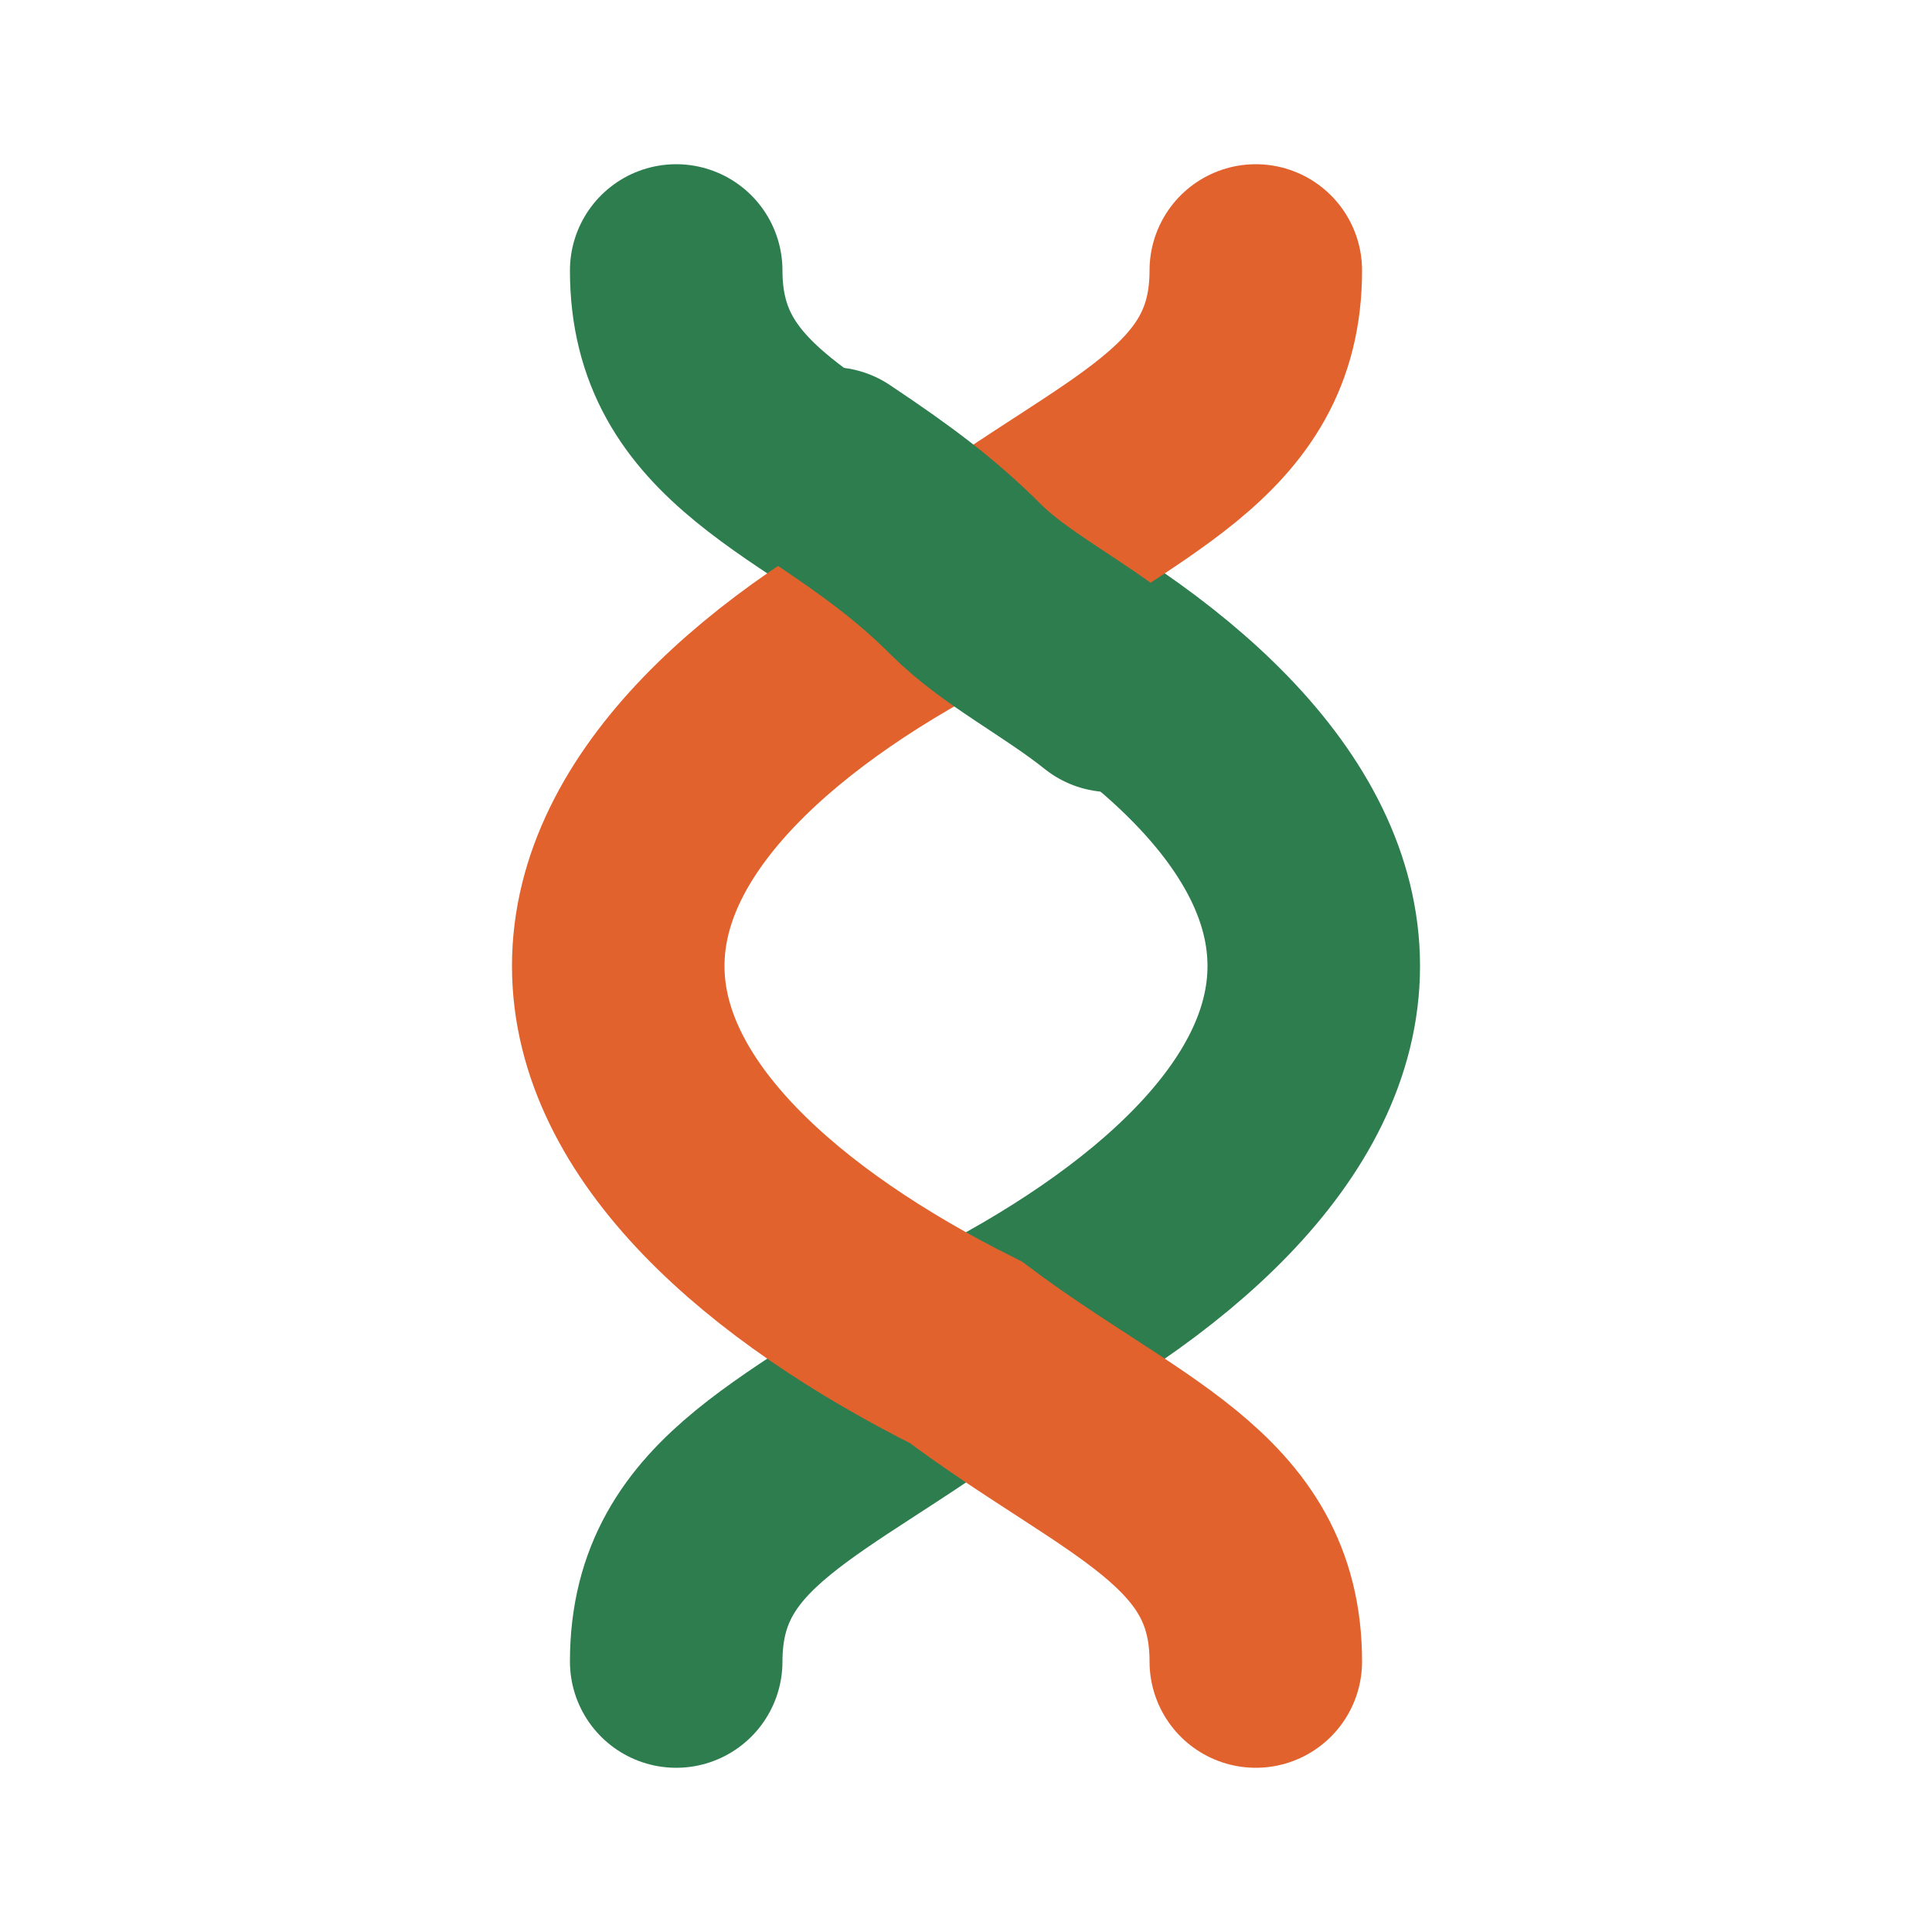
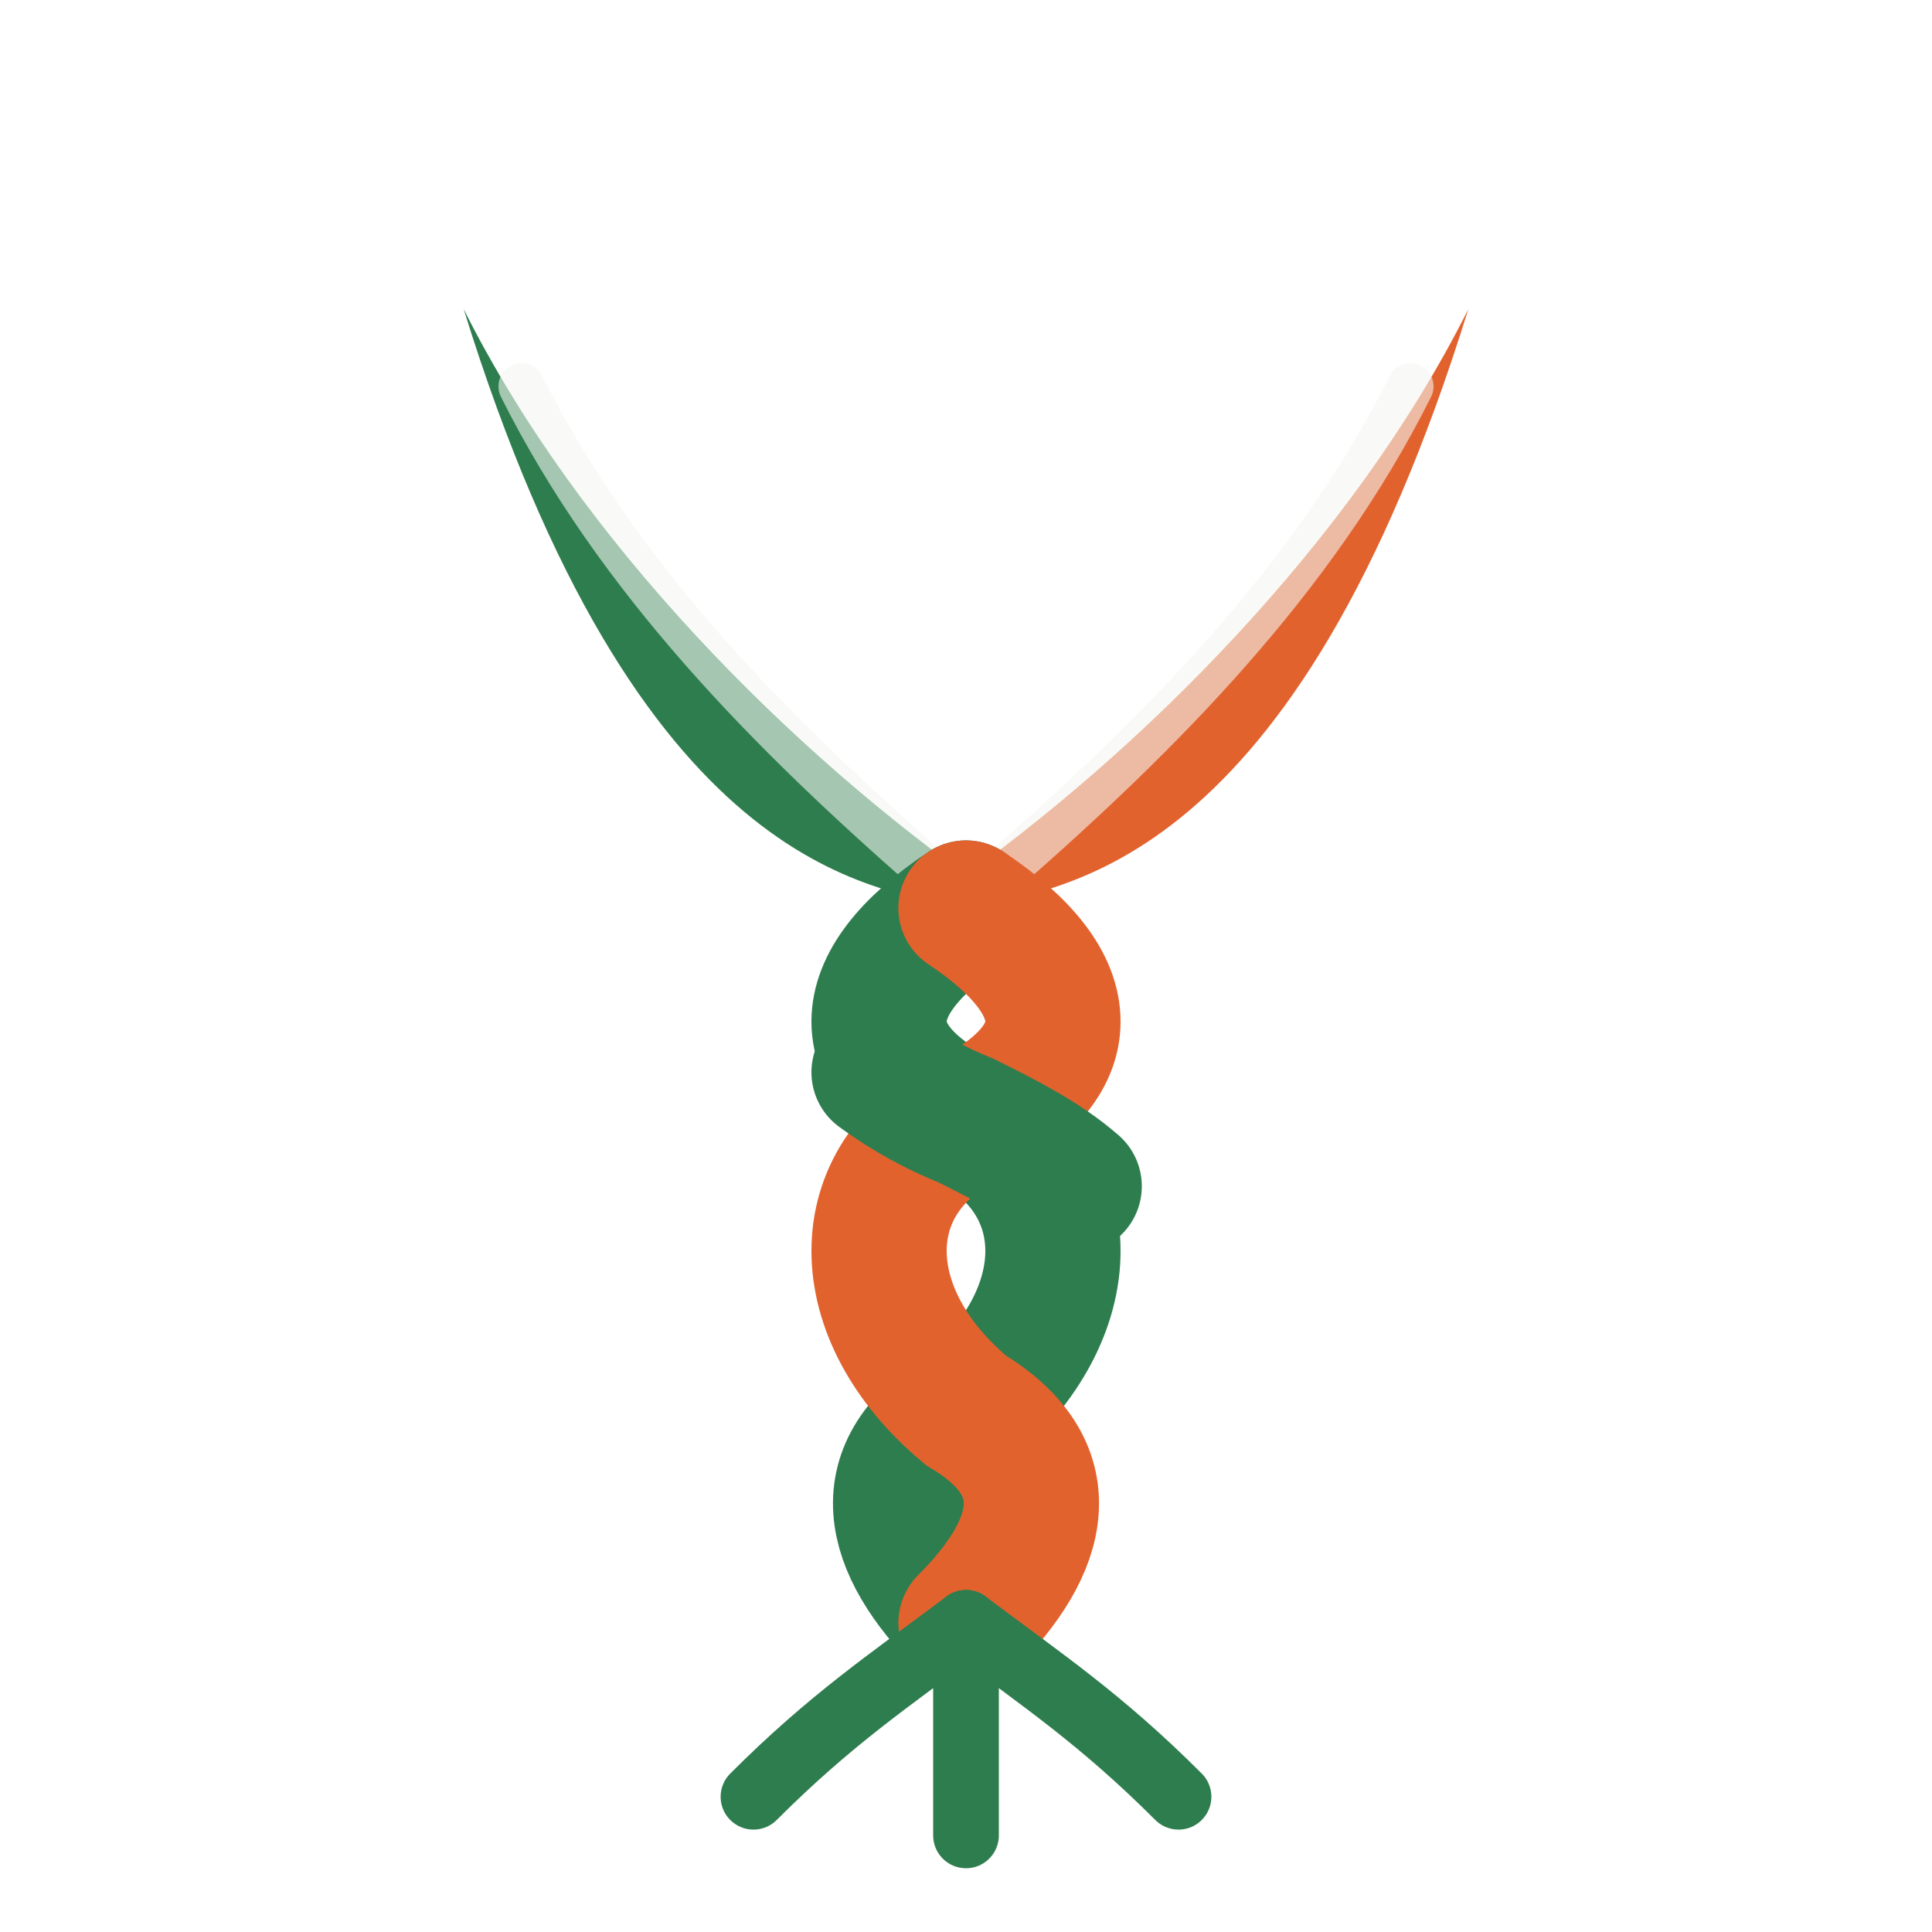
- <svg xmlns="http://www.w3.org/2000/svg" viewBox="0 0 100 100" role="img" aria-label="Igor — la tresse vivante">
-   <g fill="none" stroke-width="11" stroke-linecap="round">
-     <path d="M35,14 C35,22 42,24 50,30 C60,35 68,42 68,50 C68,58 60,65 50,70 C42,76 35,78 35,86" stroke="#2E7D4E" />
-     <path d="M65,14 C65,22 58,24 50,30 C40,35 32,42 32,50 C32,58 40,65 50,70 C58,76 65,78 65,86" stroke="#E2622E" />
-     <path d="M43,24.5 C46,26.5 48,28 50,30 C52,32 55,33.5 57.5,35.5" stroke="#2E7D4E" />
+ <svg xmlns="http://www.w3.org/2000/svg" viewBox="0 0 100 100" role="img" aria-label="Igor — la pousse tressée">
+   <path d="M50,47 C45,46 33,45 24,16 C30,28 41,39 51,46 Z" fill="#2E7D4E" />
+   <path d="M48,45 C40,38 32,30 27,20" fill="none" stroke="#F5F7F2" stroke-width="2.4" stroke-linecap="round" opacity="0.6" />
+   <path d="M50,47 C55,46 67,45 76,16 C70,28 59,39 49,46 Z" fill="#E2622E" />
+   <path d="M52,45 C60,38 68,30 73,20" fill="none" stroke="#F5F7F2" stroke-width="2.4" stroke-linecap="round" opacity="0.6" />
+   <g fill="none" stroke-width="7" stroke-linecap="round">
+     <path d="M50,47 C44,51 44,55 50,58 C56,61 56,68 50,73 C45,76 46,80 50,84" stroke="#2E7D4E" />
+     <path d="M50,47 C56,51 56,55 50,58 C44,61 44,68 50,73 C55,76 54,80 50,84" stroke="#E2622E" />
+     <path d="M45.5,55.5 C47,56.6 48.5,57.4 50,58 C52,59 54,60 55.6,61.4" stroke="#2E7D4E" />
+   </g>
+   <g fill="none" stroke="#2E7D4E" stroke-width="3.4" stroke-linecap="round">
+     <path d="M50,84 C46,87 43,89 39,93" />
+     <path d="M50,84 C50,88 50,90 50,95" />
+     <path d="M50,84 C54,87 57,89 61,93" />
  </g>
</svg>
